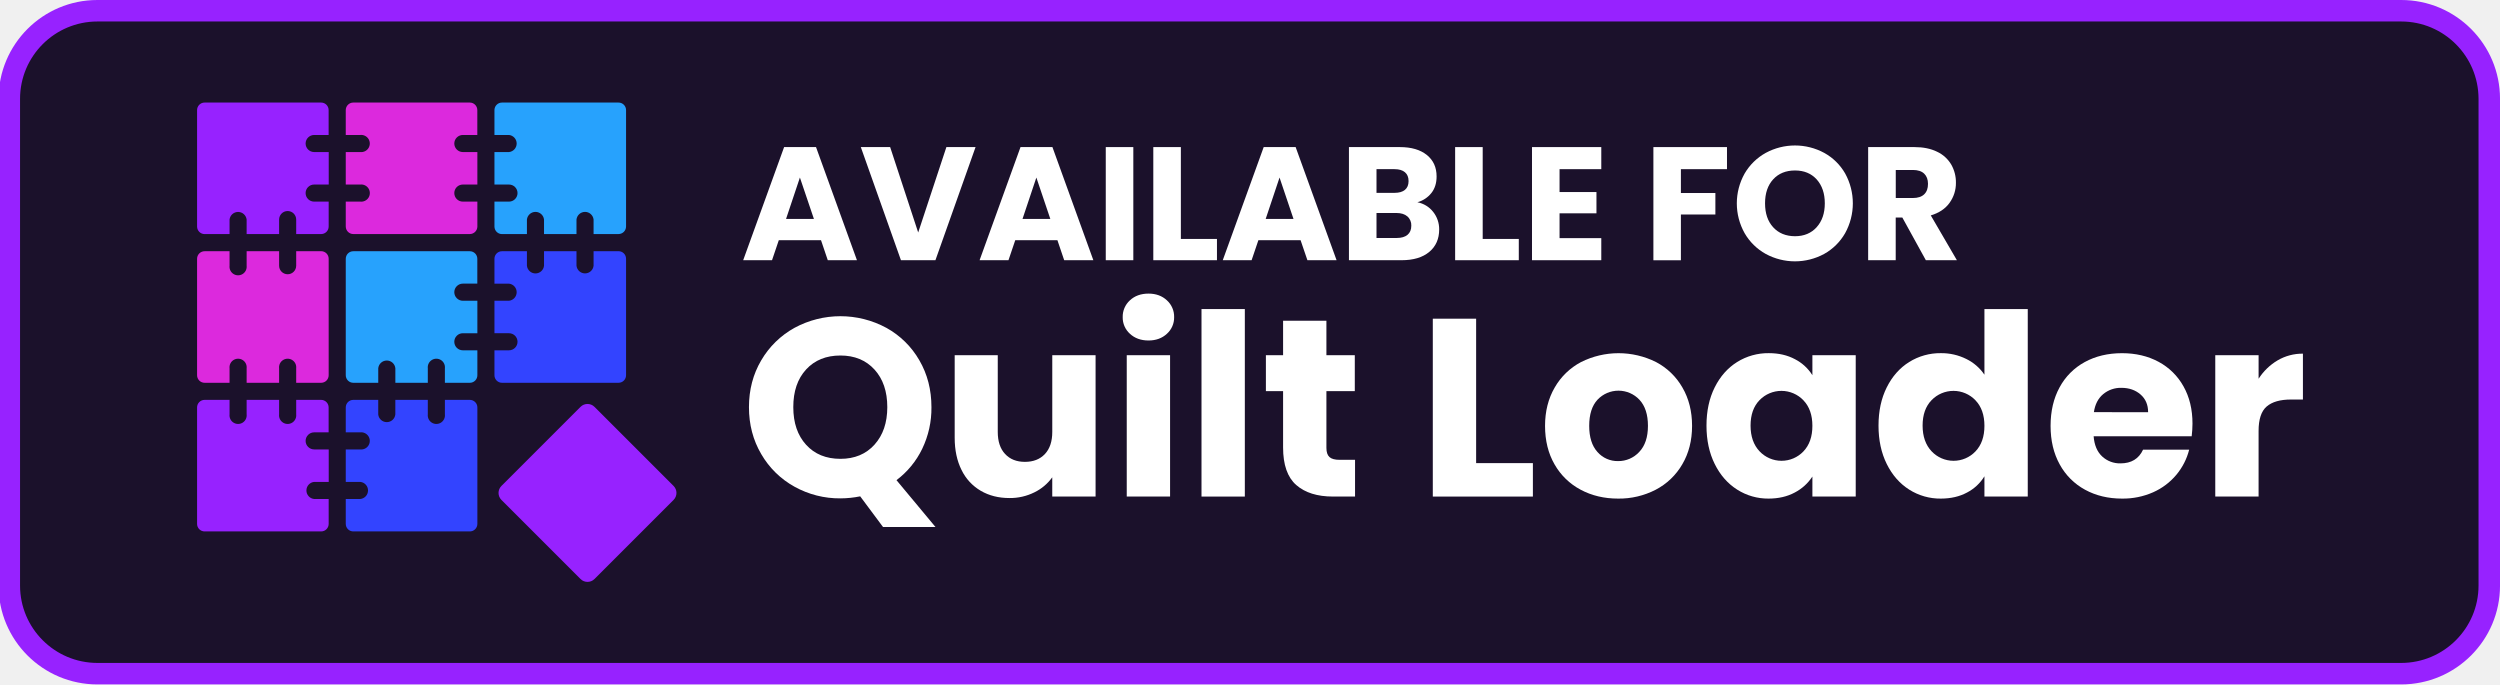
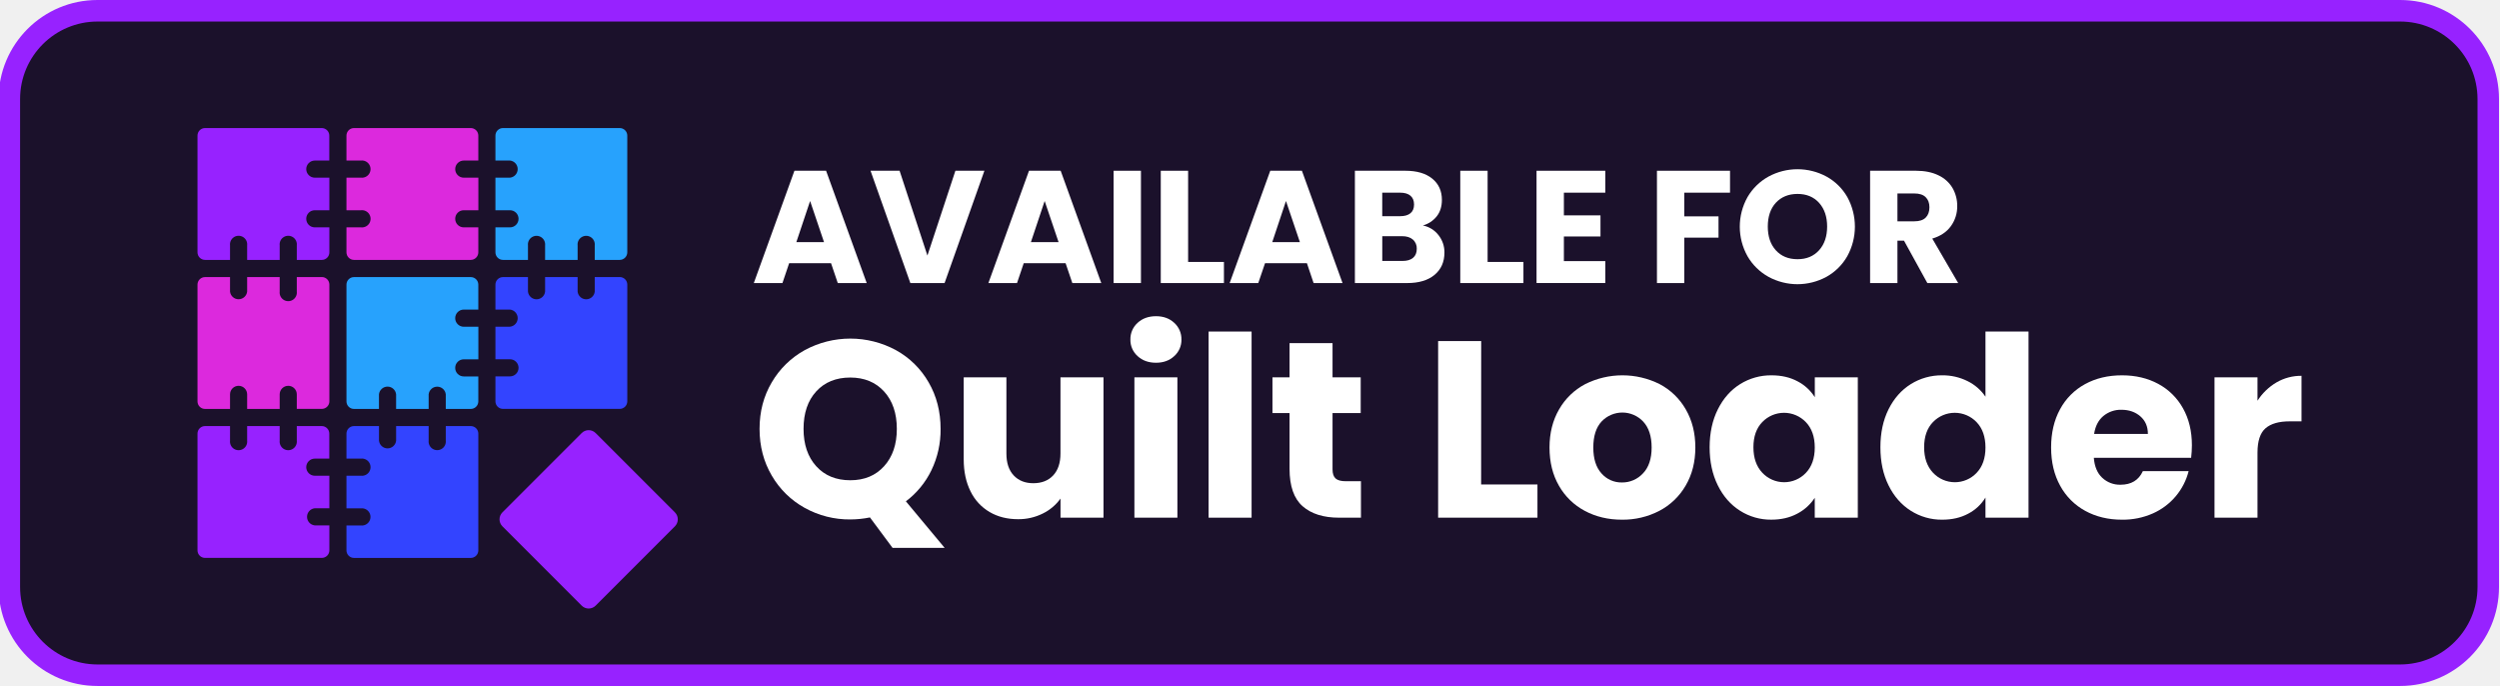
- <svg xmlns="http://www.w3.org/2000/svg" id="Layer_1" data-name="Layer 1" viewBox="0 0 2327.03 637.05">
+ <svg xmlns="http://www.w3.org/2000/svg" id="Layer_1" data-name="Layer 1" viewBox="0 0 2321.7 637.05">
  <defs>
    <style>.cls-1{fill:#1b112b;}.cls-2{fill:#9722ff;}.cls-3{fill:#dc29dd;}.cls-4{fill:#27a2fd;}.cls-5{fill:#34f;}.cls-6{fill:#fff;}</style>
  </defs>
-   <rect class="cls-1" x="8.68" y="10" width="2308.34" height="617.05" rx="81.98" />
-   <path class="cls-2" d="M2235.05,20a72.06,72.06,0,0,1,72,72V545.07a72.06,72.06,0,0,1-72,72H90.66a72.06,72.06,0,0,1-72-72V92a72.06,72.06,0,0,1,72-72H2235.05m0-20H90.66a92,92,0,0,0-92,92V545.07a92,92,0,0,0,92,92H2235.05a92,92,0,0,0,92-92V92a92,92,0,0,0-92-92Z" />
-   <path class="cls-2" d="M284.46,133.59a8,8,0,0,0,8,7.95h13.52v30.23H292.41a7.95,7.95,0,0,0,0,15.9h13.52v23.19a7,7,0,0,1-7,7H275.7V204.38a7.95,7.95,0,0,0-15.9,0V217.9H229.57V204.38a8,8,0,0,0-15.9,0V217.9H190.49a7.05,7.05,0,0,1-7.05-7V102.46a7,7,0,0,1,7.05-7h108.4a7,7,0,0,1,7,7v23.17H292.41A8,8,0,0,0,284.46,133.59Z" />
-   <path class="cls-3" d="M422.86,133.59a8,8,0,0,0,7.95,7.95h13.53v30.23H430.81a7.95,7.95,0,0,0,0,15.9h13.53v23.19a7.05,7.05,0,0,1-7,7H328.89a7.05,7.05,0,0,1-7.05-7V187.67h13.52a8,8,0,1,0,0-15.9H321.84V141.54h13.52a8,8,0,1,0,0-15.91H321.84V102.46a7,7,0,0,1,7.05-7h108.4a7,7,0,0,1,7,7v23.17H430.81A8,8,0,0,0,422.86,133.59Z" />
-   <path class="cls-4" d="M582.74,102.46v108.4a7.05,7.05,0,0,1-7,7H552.51V204.38a8,8,0,0,0-15.91,0V217.9H506.38V204.38a8,8,0,0,0-15.91,0V217.9H467.29a7.05,7.05,0,0,1-7.05-7V187.67h13.53a7.95,7.95,0,1,0,0-15.9H460.24V141.54h13.53a8,8,0,0,0,0-15.91H460.24V102.46a7,7,0,0,1,7.05-7h108.4A7,7,0,0,1,582.74,102.46Z" />
-   <path class="cls-3" d="M305.93,240.85v108.4a7,7,0,0,1-7,7.05H275.7V342.78a8,8,0,1,0-15.9,0V356.3H229.57V342.78a8,8,0,1,0-15.9,0V356.3H190.49a7,7,0,0,1-7.05-7.05V240.85a7,7,0,0,1,7.05-7h23.18v13.52a8,8,0,1,0,15.9,0V233.81H259.8v13.52a7.95,7.95,0,0,0,15.9,0V233.81h23.19A7,7,0,0,1,305.93,240.85Z" />
-   <path class="cls-4" d="M422.86,272a8,8,0,0,0,7.95,7.95h13.53v30.23H430.81a7.95,7.95,0,0,0,0,15.9h13.53v23.18a7,7,0,0,1-7,7.05H414.11V342.78a8,8,0,1,0-15.9,0V356.3H368V342.78a8,8,0,0,0-15.92,0V356.3H328.89a7,7,0,0,1-7.05-7.05V240.85a7,7,0,0,1,7.05-7h108.4a7,7,0,0,1,7,7V264H430.81A8,8,0,0,0,422.86,272Z" />
-   <path class="cls-5" d="M582.74,240.85v108.4a7,7,0,0,1-7,7.05H467.29a7,7,0,0,1-7.05-7.05V326.07h13.53a7.95,7.95,0,1,0,0-15.9H460.24V279.94h13.53a8,8,0,0,0,0-15.91H460.24V240.85a7,7,0,0,1,7.05-7h23.18v13.52a8,8,0,0,0,15.91,0V233.81H536.6v13.52a8,8,0,0,0,15.91,0V233.81h23.18A7,7,0,0,1,582.74,240.85Z" />
-   <path class="cls-2" d="M284.46,410.39a8,8,0,0,0,8,7.95h13.52v30.22H292.41a8,8,0,0,0,0,15.92h13.52v23.18a7,7,0,0,1-7,7H190.49a7,7,0,0,1-7.05-7V379.26a7,7,0,0,1,7.05-7.05h23.18v13.52a8,8,0,1,0,15.9,0V372.21H259.8v13.52a8,8,0,1,0,15.9,0V372.21h23.19a7,7,0,0,1,7,7.05v23.17H292.41A8,8,0,0,0,284.46,410.39Z" />
-   <path class="cls-5" d="M444.34,379.26v108.4a7,7,0,0,1-7,7H328.89a7,7,0,0,1-7.05-7V464.48h13.52a8,8,0,0,0,0-15.92H321.84V418.34h13.52a8,8,0,1,0,0-15.91H321.84V379.26a7,7,0,0,1,7.05-7.05h23.17v13.52a8,8,0,0,0,15.92,0V372.21h30.23v13.52a8,8,0,1,0,15.9,0V372.21h23.18A7,7,0,0,1,444.34,379.26Z" />
-   <rect class="cls-2" x="485.61" y="397.58" width="122.49" height="122.49" rx="9.17" transform="translate(-164.27 521.07) rotate(-45)" />
-   <path class="cls-6" d="M764.21,223.61h-39.3l-6.3,18.6H691.76l38.1-105.3h29.7l38.1,105.3H770.51Zm-6.6-19.8-13.05-38.55-12.9,38.55Z" />
-   <path class="cls-6" d="M908.06,136.91l-37.35,105.3h-32.1l-37.35-105.3h27.3l26.1,79.5,26.25-79.5Z" />
-   <path class="cls-6" d="M984.26,223.61H945l-6.3,18.6H911.81l38.1-105.3h29.7l38.1,105.3H990.56Zm-6.6-19.8-13-38.55-12.9,38.55Z" />
-   <path class="cls-6" d="M1054.91,136.91v105.3h-25.65V136.91Z" />
-   <path class="cls-6" d="M1099.16,222.41h33.6v19.8h-59.25V136.91h25.65Z" />
-   <path class="cls-6" d="M1210.61,223.61h-39.3l-6.3,18.6h-26.85l38.1-105.3H1206l38.1,105.3h-27.15Zm-6.6-19.8-13-38.55-12.9,38.55Z" />
-   <path class="cls-6" d="M1334.06,197.28a25.84,25.84,0,0,1,5.55,16.28q0,13.2-9.23,20.92t-25.72,7.73h-49.05V136.91H1303q16,0,25.12,7.35t9.08,20q0,9.3-4.88,15.45a25.2,25.2,0,0,1-13,8.55A24.54,24.54,0,0,1,1334.06,197.28Zm-52.8-17.77h16.8q6.3,0,9.67-2.78t3.38-8.17q0-5.4-3.38-8.25t-9.67-2.85h-16.8Zm28.87,39.07q3.52-2.93,3.53-8.47a10.85,10.85,0,0,0-3.68-8.7q-3.68-3.15-10.12-3.15h-18.6v23.25h18.9Q1306.6,221.51,1310.13,218.58Z" />
-   <path class="cls-6" d="M1380.11,222.41h33.6v19.8h-59.25V136.91h25.65Z" />
-   <path class="cls-6" d="M1451.65,157.46v21.3H1486v19.8h-34.35v23.1h38.85v20.55H1426V136.91h64.5v20.55Z" />
-   <path class="cls-6" d="M1607.5,136.91v20.55h-42.9v22.2h32.1v20h-32.1v42.6H1539V136.91Z" />
-   <path class="cls-6" d="M1643.57,236.36a51.59,51.59,0,0,1-19.65-19.28,56.73,56.73,0,0,1,0-55.57,51.74,51.74,0,0,1,19.65-19.2,57.16,57.16,0,0,1,54.45,0,50.66,50.66,0,0,1,19.5,19.2,57.46,57.46,0,0,1-.07,55.57,51.21,51.21,0,0,1-19.5,19.28,57,57,0,0,1-54.38,0Zm47.4-24.9q7.58-8.4,7.58-22.2T1691,167q-7.58-8.32-20.17-8.32-12.75,0-20.33,8.25t-7.57,22.35q0,14,7.57,22.27t20.33,8.33Q1683.4,219.86,1691,211.46Z" />
-   <path class="cls-6" d="M1792.6,242.21l-21.9-39.75h-6.15v39.75H1738.9V136.91h43q12.45,0,21.22,4.35a30,30,0,0,1,13.13,11.92,33.29,33.29,0,0,1,4.35,16.88,31.35,31.35,0,0,1-5.93,18.75q-5.92,8.25-17.47,11.7l24.3,41.7Zm-28-57.9h15.9q7,0,10.57-3.45t3.53-9.75q0-6-3.53-9.45t-10.57-3.45h-15.9Z" />
-   <path class="cls-6" d="M821.91,490.51,800.68,462a93.55,93.55,0,0,1-18.4,1.89A86.43,86.43,0,0,1,739.48,453a81,81,0,0,1-30.9-30.31Q697.14,403.25,697.14,379t11.44-43.63a81.42,81.42,0,0,1,30.9-30.19,89.86,89.86,0,0,1,85.61,0,79.75,79.75,0,0,1,30.66,30.19Q867,354.67,867,379a87,87,0,0,1-8.61,38.8,80,80,0,0,1-23.93,29.13l36.32,43.63ZM750.33,414q11.89,13.08,31.95,13.09,19.82,0,31.72-13.21T825.91,379q0-21.93-11.91-35t-31.72-13.09q-20,0-31.95,13T738.41,379Q738.41,400.9,750.33,414Z" />
-   <path class="cls-6" d="M1019.78,330.6V462.21H979.45V444.28a44.32,44.32,0,0,1-16.62,14,50.76,50.76,0,0,1-23.24,5.3q-15.09,0-26.65-6.72A45.25,45.25,0,0,1,895,437.44q-6.37-12.74-6.37-29.95V330.6h40.1v71.47q0,13.2,6.83,20.52T954,429.9q11.79,0,18.63-7.31t6.84-20.52V330.6Z" />
-   <path class="cls-6" d="M1051.74,310.68a20.27,20.27,0,0,1-6.72-15.45,20.53,20.53,0,0,1,6.72-15.69q6.72-6.24,17.34-6.25,10.37,0,17.09,6.25a20.51,20.51,0,0,1,6.73,15.69,20.24,20.24,0,0,1-6.73,15.45q-6.72,6.24-17.09,6.25Q1058.46,316.93,1051.74,310.68Zm37.38,19.92V462.21h-40.33V330.6Z" />
-   <path class="cls-6" d="M1158.7,287.68V462.21h-40.33V287.68Z" />
-   <path class="cls-6" d="M1261.29,428v34.2h-20.52q-21.93,0-34.2-10.73t-12.26-35V364.1h-16V330.6h16V298.53h40.33V330.6h26.42v33.5h-26.42v52.83q0,5.9,2.83,8.49t9.43,2.59Z" />
-   <path class="cls-6" d="M1374,431.08h52.83v31.13h-93.16V296.64H1374Z" />
-   <path class="cls-6" d="M1471.31,455.84A60.36,60.36,0,0,1,1447,432.26q-8.85-15.33-8.85-35.85,0-20.28,9-35.73A61,61,0,0,1,1471.66,337a78,78,0,0,1,69.81,0A60.82,60.82,0,0,1,1566,360.68q9,15.45,9,35.73t-9.08,35.73a61.31,61.31,0,0,1-24.76,23.7,74,74,0,0,1-35,8.26Q1486.75,464.1,1471.31,455.84Zm54.48-35.14q8.13-8.49,8.14-24.29t-7.9-24.3a26.8,26.8,0,0,0-39-.11q-7.79,8.37-7.78,24.41,0,15.79,7.66,24.29a24.82,24.82,0,0,0,19.23,8.49A26.27,26.27,0,0,0,1525.79,420.7Z" />
-   <path class="cls-6" d="M1596.07,360.56q7.67-15.33,20.87-23.59a54.55,54.55,0,0,1,29.49-8.25q13.9,0,24.41,5.66A41.62,41.62,0,0,1,1687,349.24V330.6h40.33V462.21H1687V443.58a43.67,43.67,0,0,1-16.39,14.86q-10.5,5.65-24.41,5.66a53.48,53.48,0,0,1-29.25-8.38q-13.2-8.37-20.87-23.82t-7.66-35.73Q1588.41,375.89,1596.07,360.56Zm82.55,12a28.34,28.34,0,0,0-40.8-.12q-8.38,8.61-8.38,23.7t8.38,23.94a28.09,28.09,0,0,0,40.8.12q8.37-8.73,8.37-23.82T1678.62,372.59Z" />
-   <path class="cls-6" d="M1756.21,360.56q7.66-15.33,20.87-23.59a54.52,54.52,0,0,1,29.48-8.25,51.9,51.9,0,0,1,23.71,5.42,43.21,43.21,0,0,1,16.86,14.63V287.68h40.33V462.21h-40.33V443.34a41.11,41.11,0,0,1-16.16,15.1q-10.48,5.65-24.41,5.66a53.86,53.86,0,0,1-29.48-8.38q-13.2-8.37-20.87-23.82t-7.67-35.73Q1748.54,375.89,1756.21,360.56Zm82.55,12a28.34,28.34,0,0,0-40.8-.12q-8.39,8.61-8.38,23.7t8.38,23.94a28.09,28.09,0,0,0,40.8.12q8.37-8.73,8.37-23.82T1838.76,372.59Z" />
-   <path class="cls-6" d="M2040.05,406.08h-91.27q.95,12.26,7.9,18.75a24.16,24.16,0,0,0,17.1,6.48q15.09,0,21-12.73h42.92a58.87,58.87,0,0,1-11.91,23.35,59.58,59.58,0,0,1-21.58,16.27,69.35,69.35,0,0,1-29,5.9q-19.34,0-34.43-8.26a58.71,58.71,0,0,1-23.59-23.58q-8.49-15.33-8.49-35.85t8.38-35.85A58,58,0,0,1,1940.52,337q15.09-8.25,34.67-8.25,19.11,0,34,8a57.64,57.64,0,0,1,23.23,22.87q8.37,14.86,8.37,34.67A103.43,103.43,0,0,1,2040.05,406.08Zm-40.56-22.41q0-10.38-7.08-16.51T1974.72,361a25.56,25.56,0,0,0-17.1,5.9q-7,5.9-8.61,16.74Z" />
-   <path class="cls-6" d="M2120,335.44a45.6,45.6,0,0,1,23.59-6.25v42.69H2132.5q-15.09,0-22.64,6.48t-7.54,22.76v61.09H2062V330.6h40.33v21.94A53.22,53.22,0,0,1,2120,335.44Z" />
+   <rect class="cls-1" x="8.67" y="9.99" width="2303.05" height="617.08" rx="81.88" />
+   <path class="cls-2" d="M2229.83,20a72,72,0,0,1,71.9,71.89V545.18a72,72,0,0,1-71.9,71.89H90.55a72,72,0,0,1-71.89-71.89V91.87A72,72,0,0,1,90.55,20H2229.83m0-20H90.55A91.87,91.87,0,0,0-1.32,91.87V545.18a91.87,91.87,0,0,0,91.87,91.87H2229.83a91.87,91.87,0,0,0,91.87-91.87V91.87A91.87,91.87,0,0,0,2229.83,0Z" />
+   <path class="cls-2" d="M284.5,157.06a8,8,0,0,0,7.95,7.95H306v30.23H292.45a7.95,7.95,0,0,0,0,15.9H306v23.18a7,7,0,0,1-7,7.05H275.74V227.85a8,8,0,1,0-15.9,0v13.52H229.61V227.85a8,8,0,1,0-15.9,0v13.52H190.53a7.05,7.05,0,0,1-7.05-7.05V125.92a7,7,0,0,1,7.05-7h108.4a7,7,0,0,1,7,7V149.1H292.45A8,8,0,0,0,284.5,157.06Z" />
+   <path class="cls-3" d="M422.9,157.06a8,8,0,0,0,8,7.95h13.53v30.23H430.85a7.95,7.95,0,0,0,0,15.9h13.53v23.18a7.05,7.05,0,0,1-7.05,7.05H328.93a7.05,7.05,0,0,1-7.05-7.05V211.14H335.4a8,8,0,1,0,0-15.9H321.88V165H335.4a8,8,0,1,0,0-15.91H321.88V125.92a7,7,0,0,1,7.05-7h108.4a7,7,0,0,1,7.05,7V149.1H430.85A8,8,0,0,0,422.9,157.06Z" />
+   <path class="cls-4" d="M582.78,125.92v108.4a7.05,7.05,0,0,1-7,7.05H552.55V227.85a8,8,0,1,0-15.91,0v13.52H506.42V227.85a8,8,0,1,0-15.91,0v13.52H467.33a7.05,7.05,0,0,1-7.05-7.05V211.14h13.53a7.95,7.95,0,0,0,0-15.9H460.28V165h13.53a8,8,0,0,0,0-15.91H460.28V125.92a7,7,0,0,1,7.05-7h108.4A7,7,0,0,1,582.78,125.92Z" />
+   <path class="cls-3" d="M306,264.32v108.4a7,7,0,0,1-7,7H275.74V366.24a7.95,7.95,0,1,0-15.9,0v13.53H229.61V366.24a7.95,7.95,0,0,0-15.9,0v13.53H190.53a7,7,0,0,1-7.05-7V264.32a7,7,0,0,1,7.05-7h23.18V270.8a8,8,0,0,0,15.9,0V257.28h30.23V270.8a8,8,0,1,0,15.9,0V257.28h23.19A7,7,0,0,1,306,264.32Z" />
+   <path class="cls-4" d="M422.9,295.46a8,8,0,0,0,8,8h13.53v30.23H430.85a7.95,7.95,0,0,0,0,15.9h13.53v23.18a7,7,0,0,1-7.05,7H414.15V366.24a8,8,0,0,0-15.91,0v13.53H368V366.24a8,8,0,0,0-15.92,0v13.53H328.93a7,7,0,0,1-7.05-7V264.32a7,7,0,0,1,7.05-7h108.4a7,7,0,0,1,7.05,7V287.5H430.85A8,8,0,0,0,422.9,295.46Z" />
+   <path class="cls-5" d="M582.78,264.32v108.4a7,7,0,0,1-7,7H467.33a7,7,0,0,1-7.05-7V349.54h13.53a7.95,7.95,0,0,0,0-15.9H460.28V303.41h13.53a8,8,0,0,0,0-15.91H460.28V264.32a7,7,0,0,1,7.05-7h23.18V270.8a8,8,0,0,0,15.91,0V257.28h30.22V270.8a8,8,0,0,0,15.91,0V257.28h23.18A7,7,0,0,1,582.78,264.32Z" />
+   <path class="cls-2" d="M284.5,433.86a8,8,0,0,0,7.95,7.95H306V472H292.45a8,8,0,0,0,0,15.92H306v23.18a7,7,0,0,1-7,7H190.53a7,7,0,0,1-7.05-7V402.73a7,7,0,0,1,7.05-7.05h23.18V409.2a8,8,0,1,0,15.9,0V395.68h30.23V409.2a8,8,0,1,0,15.9,0V395.68h23.19a7,7,0,0,1,7,7.05V425.9H292.45A8,8,0,0,0,284.5,433.86Z" />
+   <path class="cls-5" d="M444.38,402.73v108.4a7,7,0,0,1-7.05,7H328.93a7,7,0,0,1-7.05-7V488H335.4a8,8,0,1,0,0-15.92H321.88V441.81H335.4a8,8,0,1,0,0-15.91H321.88V402.73a7,7,0,0,1,7.05-7.05H352.1V409.2a8,8,0,0,0,15.92,0V395.68h30.22V409.2a8,8,0,1,0,15.91,0V395.68h23.18A7,7,0,0,1,444.38,402.73Z" />
+   <rect class="cls-2" x="485.65" y="421.05" width="122.49" height="122.49" rx="9.17" transform="translate(-180.85 527.98) rotate(-45)" />
+   <path class="cls-6" d="M772.09,244.45H733.16l-6.23,18.42h-26.6l37.74-104.29h29.41l37.74,104.29H778.33Zm-6.54-19.61-12.92-38.18-12.78,38.18Z" />
+   <path class="cls-6" d="M914.56,158.58l-37,104.29H845.77l-37-104.29h27l25.85,78.74,26-78.74Z" />
+   <path class="cls-6" d="M990,244.45H951.1l-6.24,18.42H918.27L956,158.58h29.42l37.73,104.29H996.26Zm-6.53-19.61-12.93-38.18-12.77,38.18Z" />
+   <path class="cls-6" d="M1060,158.58V262.87h-25.41V158.58Z" />
+   <path class="cls-6" d="M1103.82,243.26h33.28v19.61h-58.68V158.58h25.4Z" />
+   <path class="cls-6" d="M1214.2,244.45h-38.92L1169,262.87h-26.59l37.73-104.29h29.41l37.74,104.29h-26.89Zm-6.54-19.61-12.92-38.18L1182,224.84Z" />
+   <path class="cls-6" d="M1336.46,218.37a25.51,25.51,0,0,1,5.5,16.12q0,13.08-9.14,20.73t-25.47,7.65h-48.58V158.58h46.94q15.9,0,24.89,7.28t9,19.76q0,9.21-4.82,15.3a25,25,0,0,1-12.86,8.47A24.27,24.27,0,0,1,1336.46,218.37Zm-52.29-17.6h16.64q6.24,0,9.58-2.75t3.34-8.09c0-3.57-1.11-6.29-3.34-8.18s-5.42-2.82-9.58-2.82h-16.64Zm28.6,38.7c2.32-1.93,3.49-4.73,3.49-8.39a10.73,10.73,0,0,0-3.64-8.62q-3.64-3.12-10-3.12h-18.42v23h18.72Q1309.28,242.37,1312.77,239.47Z" />
+   <path class="cls-6" d="M1382.07,243.26h33.28v19.61h-58.68V158.58h25.4Z" />
+   <path class="cls-6" d="M1452.93,178.93V200h34v19.61h-34v22.88h38.48v20.35h-63.88V158.58h63.88v20.35Z" />
+   <path class="cls-6" d="M1607.28,158.58v20.35h-42.49v22h31.8v19.76h-31.8v42.19h-25.4V158.58Z" />
+   <path class="cls-6" d="M1643,257.07A51,51,0,0,1,1623.55,238a56.13,56.13,0,0,1,0-55,51.18,51.18,0,0,1,19.46-19,56.57,56.57,0,0,1,53.93,0,50.1,50.1,0,0,1,19.31,19,56.92,56.92,0,0,1-.07,55,50.67,50.67,0,0,1-19.32,19.09,56.41,56.41,0,0,1-53.85,0Zm47-24.66q7.49-8.31,7.5-22t-7.5-22.06q-7.51-8.25-20-8.25t-20.13,8.17q-7.5,8.18-7.5,22.14,0,13.81,7.5,22.06t20.13,8.24Q1682.45,240.73,1690,232.41Z" />
+   <path class="cls-6" d="M1790.6,262.87l-21.69-39.37h-6.09v39.37h-25.4V158.58h42.64q12.33,0,21,4.31a29.74,29.74,0,0,1,13,11.81,33,33,0,0,1,4.3,16.71,31,31,0,0,1-5.86,18.57q-5.88,8.18-17.31,11.59l24.07,41.3Zm-27.78-57.35h15.75c4.65,0,8.15-1.13,10.47-3.41s3.5-5.5,3.5-9.66q0-5.94-3.5-9.36c-2.32-2.28-5.82-3.42-10.47-3.42h-15.75Z" />
+   <path class="cls-6" d="M829.23,508.79l-21-28.27A92.47,92.47,0,0,1,790,482.39a85.63,85.63,0,0,1-42.4-10.74,80.46,80.46,0,0,1-30.6-30q-11.32-19.28-11.33-43.33T717,355.09a80.65,80.65,0,0,1,30.6-29.9,89,89,0,0,1,84.79,0,78.88,78.88,0,0,1,30.37,29.9q11.1,19.16,11.1,43.21a86.16,86.16,0,0,1-8.53,38.42,79.24,79.24,0,0,1-23.71,28.85l36,43.22ZM758.34,433q11.79,13,31.65,13,19.62,0,31.42-13.08T833.2,398.3q0-21.72-11.79-34.69t-31.42-13q-19.86,0-31.65,12.85t-11.8,34.8Q746.54,420,758.34,433Z" />
+   <path class="cls-6" d="M1025.21,350.42V480.76H985.27V463a43.9,43.9,0,0,1-16.47,13.9,50.18,50.18,0,0,1-23,5.26q-15,0-26.4-6.66a44.92,44.92,0,0,1-17.75-19.27q-6.3-12.62-6.31-29.67V350.42H935v70.77q0,13.08,6.78,20.32T960,448.75q11.67,0,18.45-7.24t6.78-20.32V350.42Z" />
+   <path class="cls-6" d="M1056.86,330.68a20.06,20.06,0,0,1-6.66-15.3,20.33,20.33,0,0,1,6.66-15.54q6.66-6.18,17.17-6.19,10.28,0,16.93,6.19a20.33,20.33,0,0,1,6.66,15.54,20.06,20.06,0,0,1-6.66,15.3q-6.66,6.19-16.93,6.19Q1063.51,336.87,1056.86,330.68Zm37,19.74V480.76h-39.94V350.42Z" />
+   <path class="cls-6" d="M1162.79,307.9V480.76h-39.94V307.9Z" />
+   <path class="cls-6" d="M1264.4,446.89v33.87h-20.32q-21.74,0-33.87-10.63t-12.15-34.69V383.58h-15.88V350.42h15.88V318.65H1238v31.77h26.16v33.16H1238v52.33c0,3.89.94,6.7,2.81,8.41s5,2.57,9.34,2.57Z" />
+   <path class="cls-6" d="M1376.05,449.92h52.32v30.84H1336.1v-164h40Z" />
+   <path class="cls-6" d="M1472.4,474.45a59.88,59.88,0,0,1-24.06-23.36q-8.76-15.18-8.76-35.5,0-20.1,8.88-35.39a60.23,60.23,0,0,1,24.29-23.48,77.22,77.22,0,0,1,69.14,0,60.3,60.3,0,0,1,24.29,23.48q8.88,15.3,8.88,35.39t-9,35.38a60.83,60.83,0,0,1-24.53,23.48,73.34,73.34,0,0,1-34.69,8.17Q1487.7,482.62,1472.4,474.45Zm54-34.81q8.06-8.4,8.06-24.05t-7.83-24.06a26.55,26.55,0,0,0-38.66-.12q-7.71,8.29-7.71,24.18,0,15.65,7.6,24.05a24.53,24.53,0,0,0,19,8.41A26,26,0,0,0,1526.36,439.64Z" />
+   <path class="cls-6" d="M1596,380.08q7.59-15.18,20.68-23.36a54,54,0,0,1,29.19-8.17q13.79,0,24.18,5.6a41.36,41.36,0,0,1,16,14.72V350.42H1726V480.76H1686V462.3A43.15,43.15,0,0,1,1669.78,477q-10.4,5.61-24.18,5.6a53,53,0,0,1-29-8.29q-13.1-8.28-20.68-23.59t-7.59-35.39Q1588.37,395.27,1596,380.08ZM1677.72,392a28.07,28.07,0,0,0-40.41-.11q-8.3,8.52-8.29,23.47t8.29,23.71a27.81,27.81,0,0,0,40.41.12q8.28-8.64,8.29-23.59T1677.72,392Z" />
+   <path class="cls-6" d="M1754.56,380.08q7.59-15.18,20.68-23.36a54,54,0,0,1,29.2-8.17,51.31,51.31,0,0,1,23.47,5.37,42.83,42.83,0,0,1,16.7,14.48V307.9h40V480.76h-40V462.07a40.72,40.72,0,0,1-16,14.95q-10.39,5.61-24.17,5.6a53.38,53.38,0,0,1-29.2-8.29q-13.1-8.28-20.68-23.59T1747,415.35Q1747,395.27,1754.56,380.08ZM1836.32,392a28.07,28.07,0,0,0-40.41-.11q-8.29,8.52-8.29,23.47t8.29,23.71a27.81,27.81,0,0,0,40.41.12q8.29-8.64,8.29-23.59T1836.32,392Z" />
+   <path class="cls-6" d="M2035.68,425.16h-90.4q.93,12.15,7.83,18.57a23.87,23.87,0,0,0,16.93,6.43q15,0,20.79-12.62h42.52a58.5,58.5,0,0,1-11.8,23.13,59.11,59.11,0,0,1-21.37,16.11,68.59,68.59,0,0,1-28.73,5.84q-19.17,0-34.11-8.17A58.17,58.17,0,0,1,1914,451.09q-8.4-15.18-8.41-35.5t8.3-35.51a57.4,57.4,0,0,1,23.24-23.36q14.94-8.18,34.34-8.17,18.91,0,33.63,7.94a57,57,0,0,1,23,22.66q8.29,14.72,8.29,34.33A101.18,101.18,0,0,1,2035.68,425.16ZM1995.51,403q0-10.28-7-16.35T1971,380.55a25.33,25.33,0,0,0-16.94,5.84q-6.88,5.83-8.52,16.58Z" />
+   <path class="cls-6" d="M2114.87,355.2a45.21,45.21,0,0,1,23.36-6.19v42.28h-11q-15,0-22.43,6.43t-7.47,22.54v60.5h-39.94V350.42h39.94v21.72A52.74,52.74,0,0,1,2114.87,355.2Z" />
</svg>
